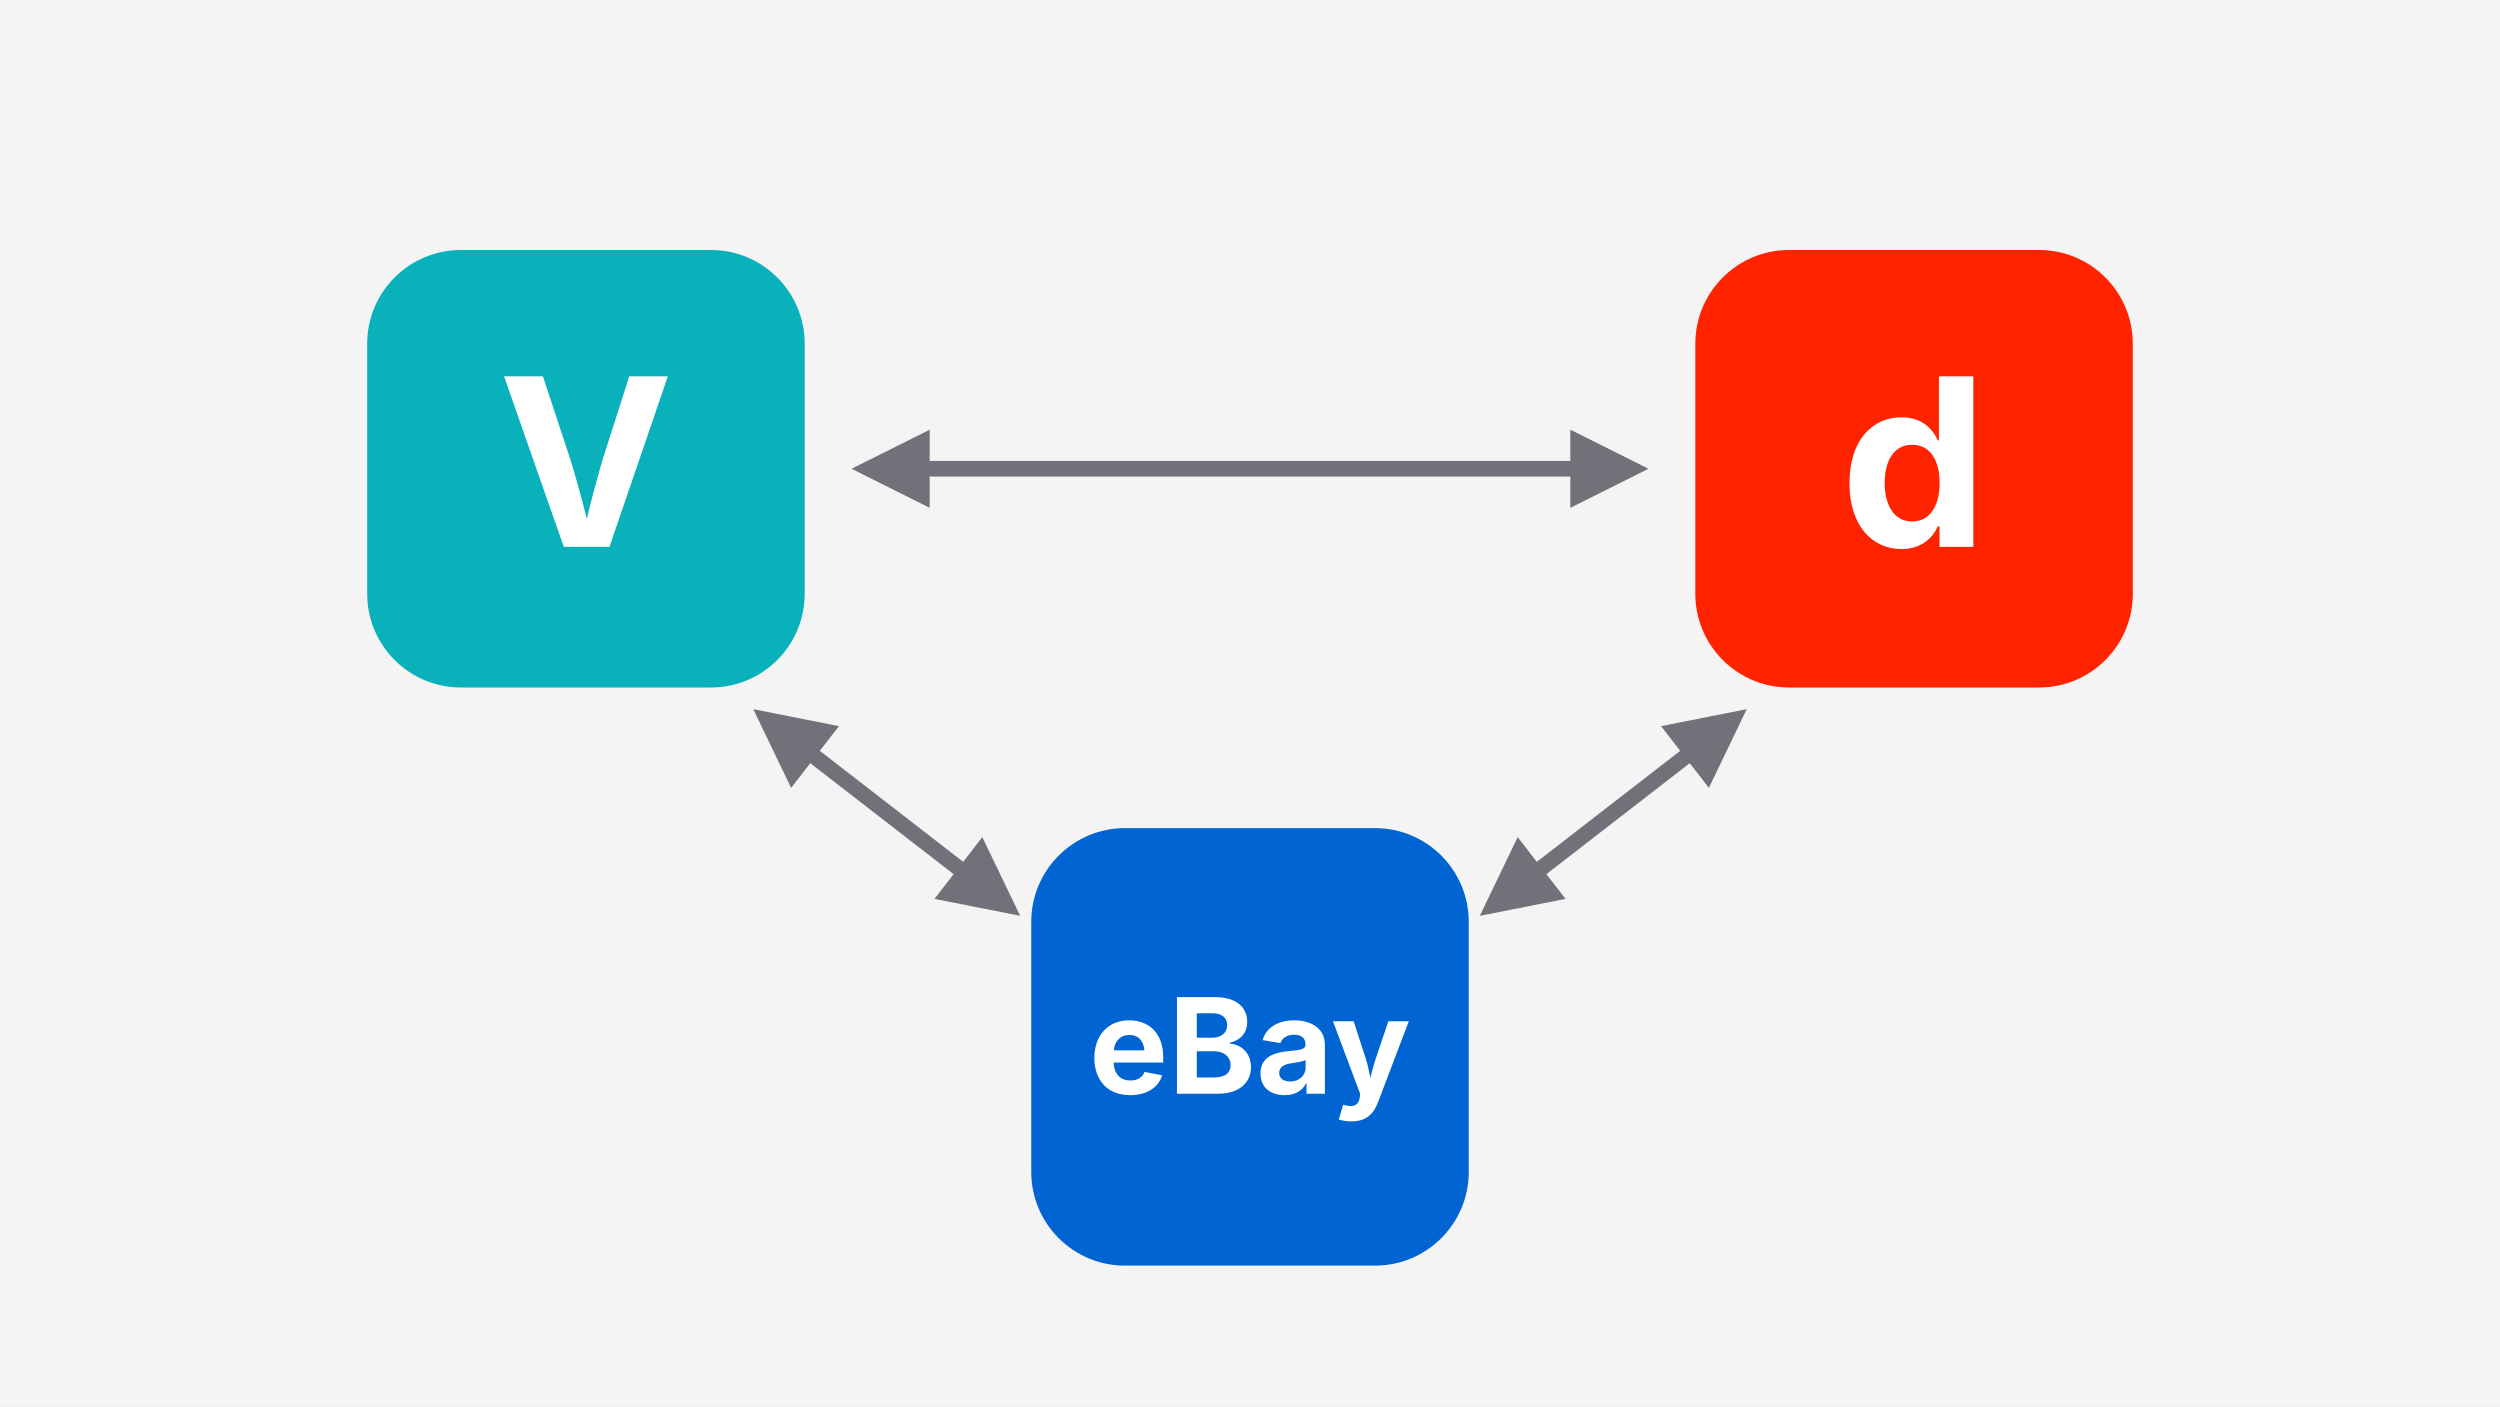
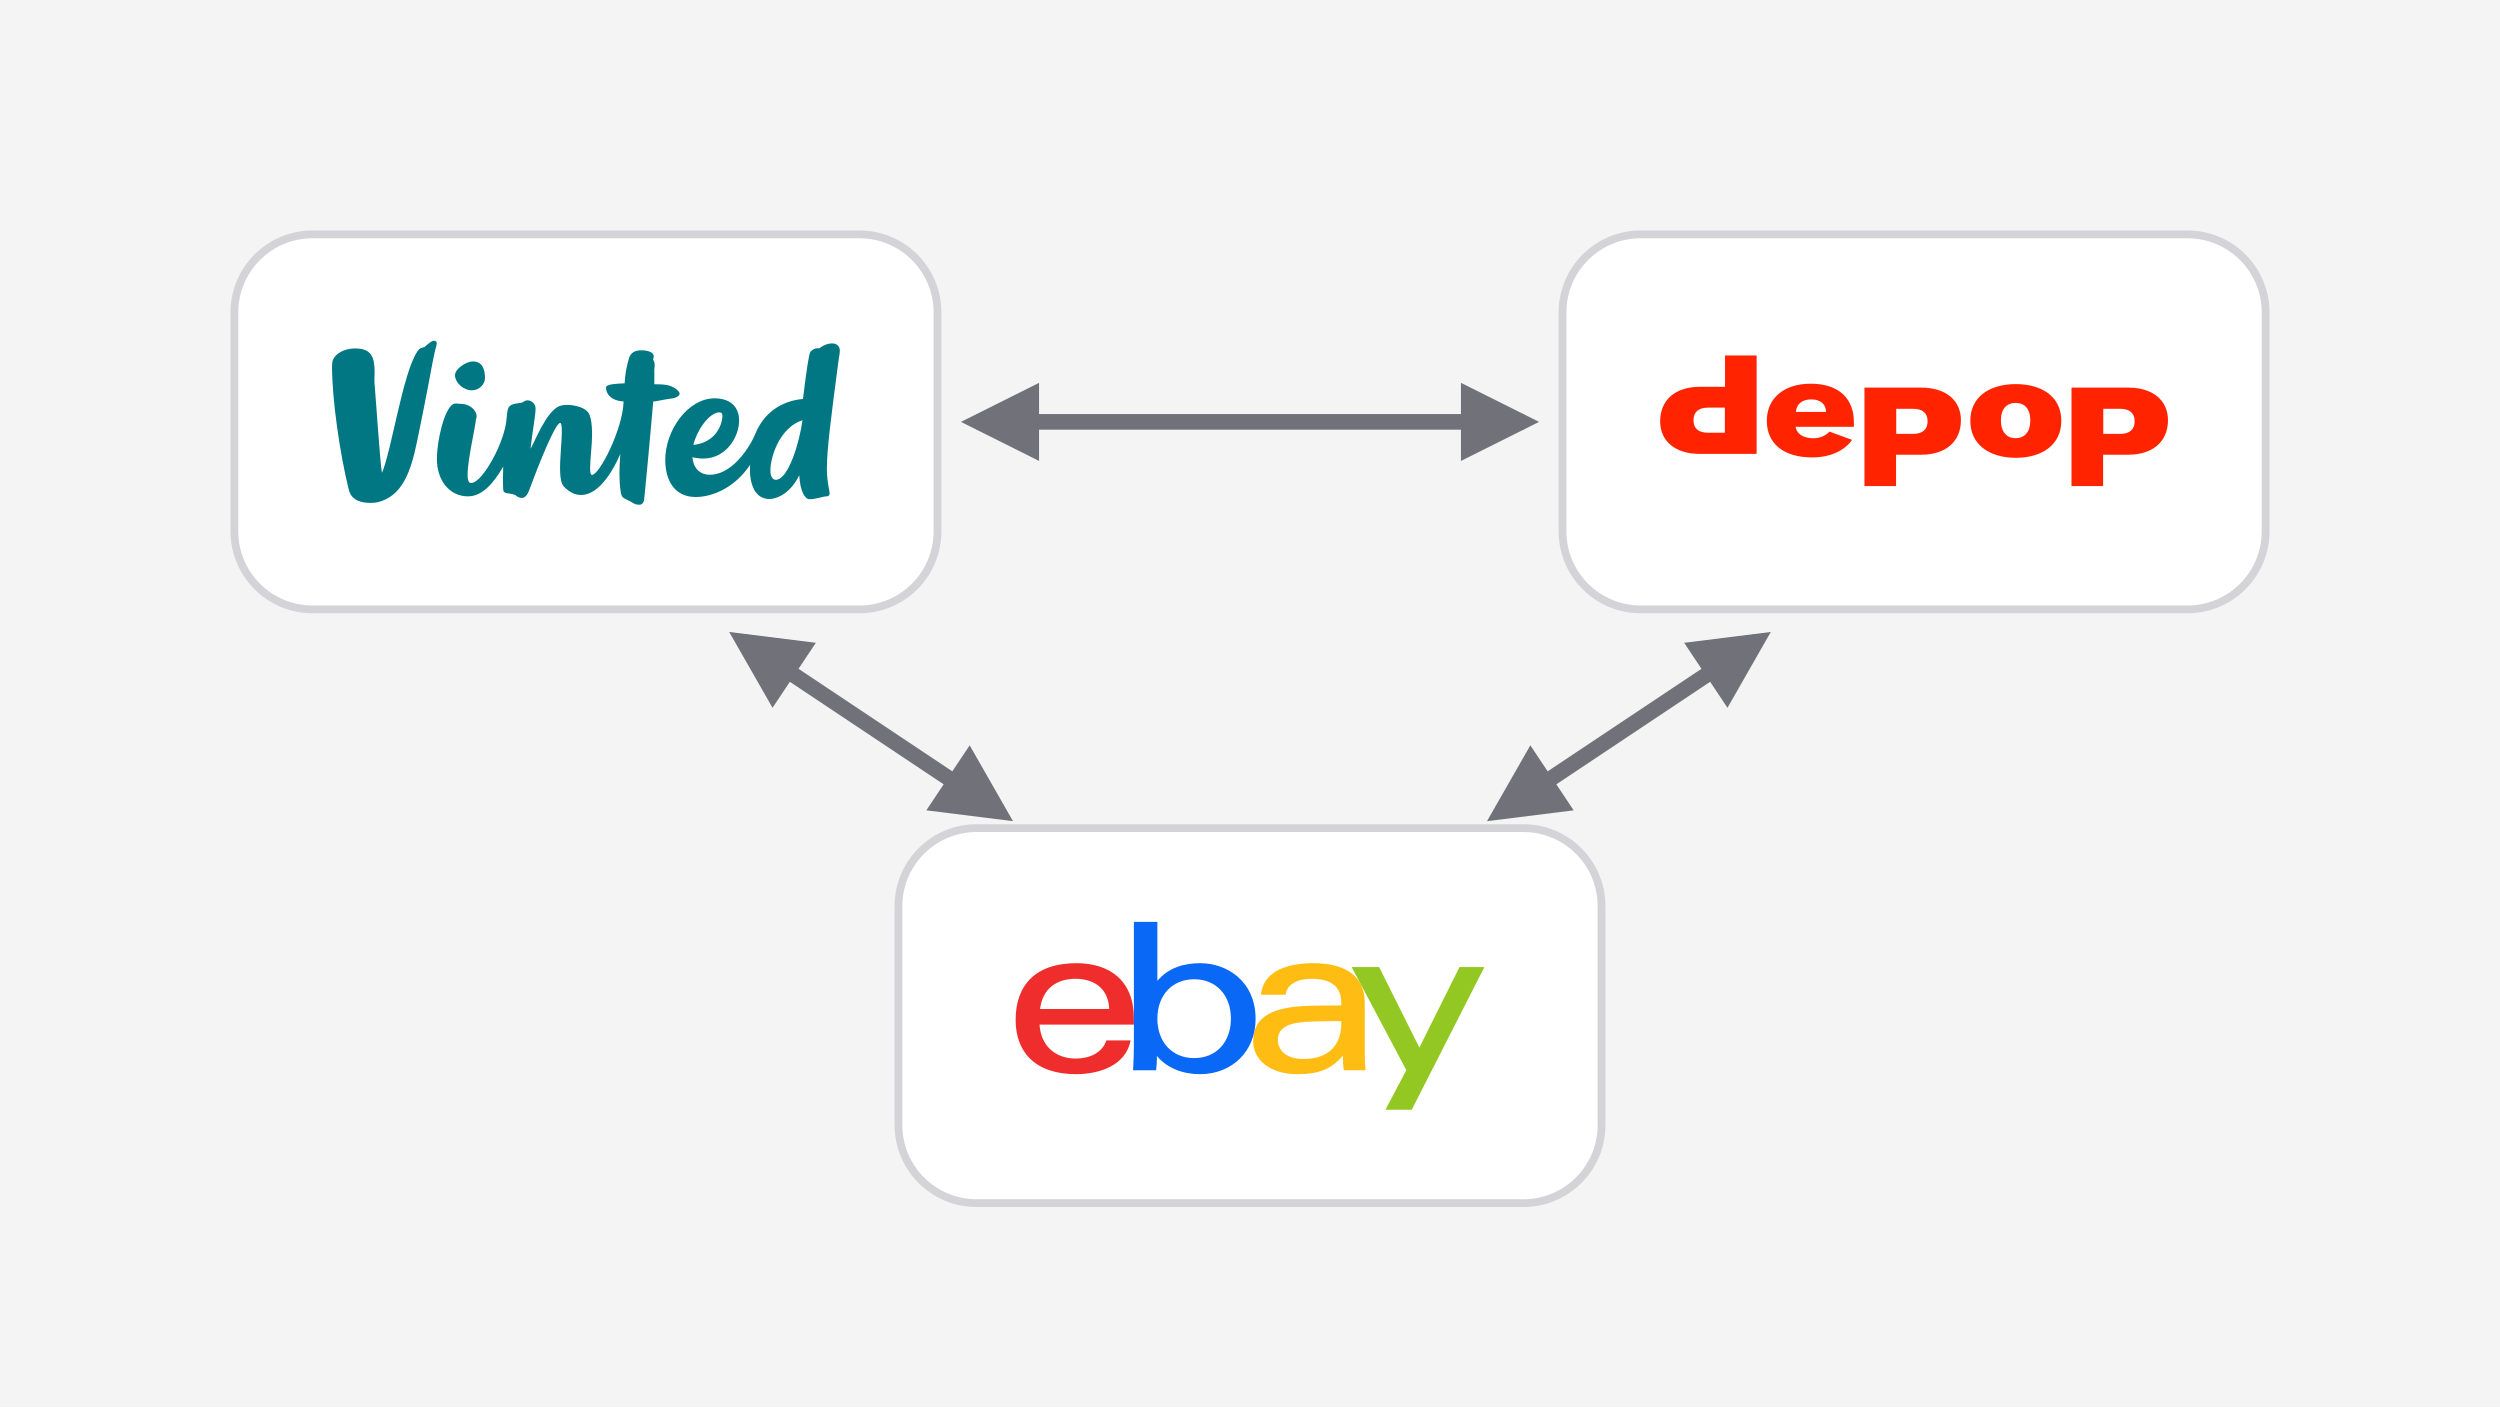
<svg xmlns="http://www.w3.org/2000/svg" viewBox="0 0 640 360" font-family="ui-sans-serif, system-ui, -apple-system, Segoe UI, sans-serif">
  <defs>
    <marker id="a" viewBox="0 0 10 10" refX="8" refY="5" markerWidth="5" markerHeight="5" orient="auto-start-reverse">
      <path d="M0 0L10 5L0 10z" fill="#71717a" />
    </marker>
  </defs>
  <rect width="640" height="360" fill="#f4f4f5" />
-   <line x1="222" y1="120" x2="418" y2="120" stroke="#71717a" stroke-width="4" marker-start="url(#a)" marker-end="url(#a)" />
-   <line x1="196" y1="184" x2="258" y2="232" stroke="#71717a" stroke-width="4" marker-start="url(#a)" marker-end="url(#a)" />
-   <line x1="444" y1="184" x2="382" y2="232" stroke="#71717a" stroke-width="4" marker-start="url(#a)" marker-end="url(#a)" />
-   <rect x="94" y="64" width="112" height="112" rx="24" fill="#09B1BA" />
-   <text x="150" y="140" font-size="60" font-weight="700" fill="#ffffff" text-anchor="middle">V</text>
-   <rect x="434" y="64" width="112" height="112" rx="24" fill="#FF2300" />
-   <text x="490" y="140" font-size="60" font-weight="700" fill="#ffffff" text-anchor="middle">d</text>
-   <rect x="264" y="212" width="112" height="112" rx="24" fill="#0064D2" />
-   <text x="320" y="280" font-size="34" font-weight="700" fill="#ffffff" text-anchor="middle">eBay</text>
+   <line x1="250" y1="108" x2="390" y2="108" stroke="#71717a" stroke-width="4" marker-start="url(#a)" marker-end="url(#a)" />
+   <line x1="190" y1="164" x2="256" y2="208" stroke="#71717a" stroke-width="4" marker-start="url(#a)" marker-end="url(#a)" />
+   <line x1="450" y1="164" x2="384" y2="208" stroke="#71717a" stroke-width="4" marker-start="url(#a)" marker-end="url(#a)" />
+   <rect x="60" y="60" width="180" height="96" rx="20" fill="#ffffff" stroke="#d4d4d8" stroke-width="2" />
+   <svg x="85" y="70" width="130" height="75.18" viewBox="0 0 83 48">
+     <path d="M16.642 11c-.285 0-.631.24-1.563 1.052-.331.12-.692.03-1.113.677-2.375 3.413-4.224 16.176-5.803 19.86-.316-1.594-.977-11.968-1.233-14.809-.03-.526.03-1.188.03-1.578 0-2.616-.57-3.94-3.187-3.94-1.323 0-2.63.482-3.322 1.354-.33.45-.451.782-.451 1.593 0 5.428 1.293 14.327 2.736 20.13.451 1.82 2.075 2.165 3.608 2.165.722 0 1.443-.09 2.466-.601 3.547-1.73 4.495-6.45 5.412-11.035.165-.827.992-4.826 1.383-6.93.526-2.872 1.127-6.119 1.488-7.307.12-.36-.105-.631-.45-.631Zm60.254 12.989c-.48 3.593-2.315 9.742-4.36 9.742-.586 0-.886-.677-.886-1.504 0-2.36 1.593-7.08 5.246-8.238Zm-17.844 4.044c.466-2.105 2.48-5.322 4.284-5.322.33 0 .511.21.466.722-.105 1.593-1.293 4.24-4.75 4.6ZM83 12.623c0-.63-.39-1.187-1.278-1.187-.721 0-1.563.36-2.09.812-.63-.15-1.473.33-1.578.902-.541 2.54-.782 5.186-1.082 7.366-3.638.33-6.405 2.345-7.758 5.638a12.824 12.824 0 0 1-.781 1.578c-1.925 3.278-4.33 5.172-6.69 5.172-1.73 0-2.721-1.218-2.842-2.872.617.15 1.203.226 1.744.226 3.909 0 5.893-3.698 5.893-6.194 0-2.42-1.623-3.653-4.029-3.653-4.39.03-8.043 5.262-8.043 10.042 0 3.398 1.519 6.089 4.977 6.089 2.675 0 6.374-1.473 8.884-5.262-.165 2.691.541 5.322 2.842 5.578 1.293.12 3.638-.692 5.201-3.879.12 2.646.962 3.924 1.639 3.924 1.218 0 1.984-.436 2.931-.481.301-.015.391-.286.391-.526 0-.391-.45-1.835-.45-3.91 0-3.171.63-8.132 1.969-18.25.06-.24.15-.737.15-1.112Zm-60.134 6.48c1.173 0 2.135-.962 2.135-2.014 0-1.383-.421-2.706-1.985-2.706-1.067 0-2.916 1.202-2.916 2.24 0 1.217 1.338 2.48 2.766 2.48Zm31.976-.842c-.676-.135-1.413-.15-2.165-.15.03-.526-.015-1.534 0-2.42 0-.136.06-.376.06-.677 0-.3-.06-.631-.27-.932.075-.21.12-.391.12-.526 0-.722-1.067-.992-2.074-.992-.872 0-1.684.315-1.97 1.262-.466 1.669-.601 2.39-.721 4.134-1.053.06-3.097.076-3.052.722.12 1.669 1.729 2.21 2.886 2.24-.135 4.585-3.969 12.012-5.156 12.012-.226 0-.316-.36-.316-1.128 0-1.503.316-3.518.316-5.652 0-1.323-.136-2.526-.541-3.293-.512-.917-2.195-1.368-3.518-1.368-.512 0-.932.06-1.263.18-2.195.888-4.044 5.879-4.736 6.991.331-3.021.827-5.382.827-6.614 0-.692-.616-1.308-1.308-1.308-.27 0-.51.09-.736.3-.993.361-2.316 0-2.541 1.413-.06.376-.135.827-.165 1.339-.241 3.668-3.91 10.463-5.788 10.463-.466 0-.572-.601-.572-1.368 0-2.556 1.323-7.938 1.353-9.02.076-.166.12-.361.12-.526 0-1.023-1.202-2.015-2.435-2.015-.36 0-.616-.075-.902-.075-.18 0-.376.03-.586.165-1.368.872-2.57 5.863-2.57 8.93 0 3.383 1.969 6.089 5.096 6.089 2.24 0 4.134-2.045 5.742-4.871 0 .436-.09 2.555 0 3.758.06.827.917.466 1.955.887.39.33.751.481 1.067.481.526 0 .932-.466 1.233-1.278 1.233-3.382 4.21-10.974 5.051-10.974.631 0-.015 4.886-.015 7.306 0 1.383.135 2.571.616 3.082.887.932 1.834 1.383 2.827 1.383 2.195 0 4.51-2.345 6.404-6.705-.12 1.864-.135 2.436-.135 3.082 0 1.082.06 2.285.21 3.157.09.421.136.722.511.992.511.286.977.451 1.233.632.586.285.541.436 1.353.436.286 0 .677-.27.737-.917.721-7.141 1.473-15.95 1.473-15.95.481-.016 1.85-.362 3.127-.512.541-.06 1.188-.39 1.188-.782 0-.39-.857-1.142-1.97-1.383Z" fill="#007782" />
+   </svg>
+   <rect x="400" y="60" width="180" height="96" rx="20" fill="#ffffff" stroke="#d4d4d8" stroke-width="2" />
+   <svg x="425" y="91" width="130" height="33.43" viewBox="0 0 1295 333">
+     <path d="M0 167.9c0-54.5 38.884-88 101.06-88h64.373V0h80.567v251h-145.24c-61.877 0-100.76-32.2-100.76-83.1zm85-2.7c0 20.9 12.653 31.8 36.96 31.8h43.04v-64h-42.64c-24.31 0-37.36 11-37.36 32.2zm682-.1c0 54.5-38.884 88-101.06 88h-64.373v79.9h-80.567v-251h145.24c61.877 0 100.76 32.2 100.76 83.1zm-85 2.7c0-20.9-12.668-31.8-37.007-31.8h-42.993v64h42.693c24.34 0 37.307-11 37.307-32.2zm613-2.7c0 54.5-38.884 88-101.06 88h-64.373v79.9h-80.567v-251h145.24c61.876 0 100.76 32.2 100.76 83.1zm-85 2.7c0-20.9-12.668-31.8-37.007-31.8h-42.993v64h42.693c24.34 0 37.307-11 37.307-32.2zm-419-1.2c0-60.996 48.8-93.6 116-93.6s116 32.604 116 93.6c0 60.993-48.8 94.4-116 94.4-67.2-.1-116-33.407-116-94.4zm153-.95c0-29.733-14.9-44.65-37.5-44.65s-37.5 14.917-37.5 44.65c0 29.332 14.9 45.35 37.5 45.35 22.7-.1 37.5-16.018 37.5-45.35zm-450 4.262c0-60.994-39.23-97.912-110.102-97.912-68.078 0-111.898 36.918-111.898 94.702 0 58.488 43.422 93.298 115.79 93.298 45.52 0 82.253-17.054 101.618-44.743l-57.696-21.067c-9.982 10.935-25.055 16.954-40.926 16.954-23.857 0-40.427-9.63-44.72-25.983-.3-1.102-.5-2.106-.698-3.31h148.632v-11.938zm-148-25.913c1.902-19.814 15.62-32 39.45-32 23.832 0 37.55 12.88 37.55 32H346z" fill="#ff2300" />
+   </svg>
+   <rect x="230" y="212" width="180" height="96" rx="20" fill="#ffffff" stroke="#d4d4d8" stroke-width="2" />
+   <svg x="260" y="236" width="120" height="48.09" viewBox="0 0 1000 400.75">
+     <path fill="#ffbd14" d="m 633.078,212.533 c -45.439,1.489 -73.671,9.689 -73.671,39.619 0,19.376 15.447,40.382 54.663,40.382 52.577,0 80.643,-28.659 80.643,-75.663 l 0.003,-5.17 c -18.433,0 -41.164,0.161 -61.637,0.833 z m 111.751,62.102 c 0,14.583 0.422,28.978 1.694,41.941 h -46.614 c -1.243,-10.674 -1.697,-21.279 -1.697,-31.567 -25.202,30.979 -55.177,39.885 -96.761,39.885 -61.677,0 -94.701,-32.6 -94.701,-70.307 0,-54.612 44.916,-73.867 122.89,-75.654 21.323,-0.487 45.274,-0.559 65.075,-0.559 l -0.003,-5.336 c 0,-36.561 -23.444,-51.593 -64.068,-51.593 -30.159,0 -52.386,12.481 -54.676,34.047 h -52.652 c 5.572,-53.772 62.066,-67.371 111.74,-67.371 59.508,0 109.772,21.173 109.772,84.115 z" />
+     <path fill="#f02d2d" d="m 199.636,185.866 c -1.944,-46.877 -35.78,-64.42 -71.941,-64.42 -38.994,0 -70.127,19.733 -75.58,64.42 z M 51.034,219.191 c 2.704,45.484 34.07,72.384 77.198,72.384 29.88,0 56.46,-12.175 65.359,-38.66 h 51.684 c -10.052,53.74 -67.154,71.981 -116.303,71.981 C 39.606,324.895 0,275.679 0,209.307 0,136.242 40.966,88.122 129.788,88.122 c 70.699,0 122.5,36.999 122.5,117.756 v 13.313 z" />
+     <path fill="#0968f6" d="m 380.832,290.623 c 46.572,0 78.441,-33.522 78.441,-84.109 0,-50.582 -31.869,-84.109 -78.441,-84.109 -46.311,0 -78.444,33.527 -78.444,84.109 0,50.587 32.133,84.109 78.444,84.109 z M 252.285,0 h 50.102 l -0.005,125.877 c 24.557,-29.26 58.389,-37.755 91.69,-37.755 55.835,0 117.851,37.677 117.851,119.029 0,68.122 -49.322,117.745 -118.781,117.745 -36.357,0 -70.581,-13.043 -91.687,-38.883 0,10.321 -0.576,20.724 -1.705,30.564 h -49.172 c 0.855,-15.909 1.706,-35.718 1.706,-51.747 z" />
+     <path fill="#92c821" d="M 1000,96.457 845.055,400.751 H 788.949 L 833.496,316.256 716.89,96.457 h 58.627 l 85.805,171.731 85.563,-171.731 z" />
+   </svg>
</svg>
